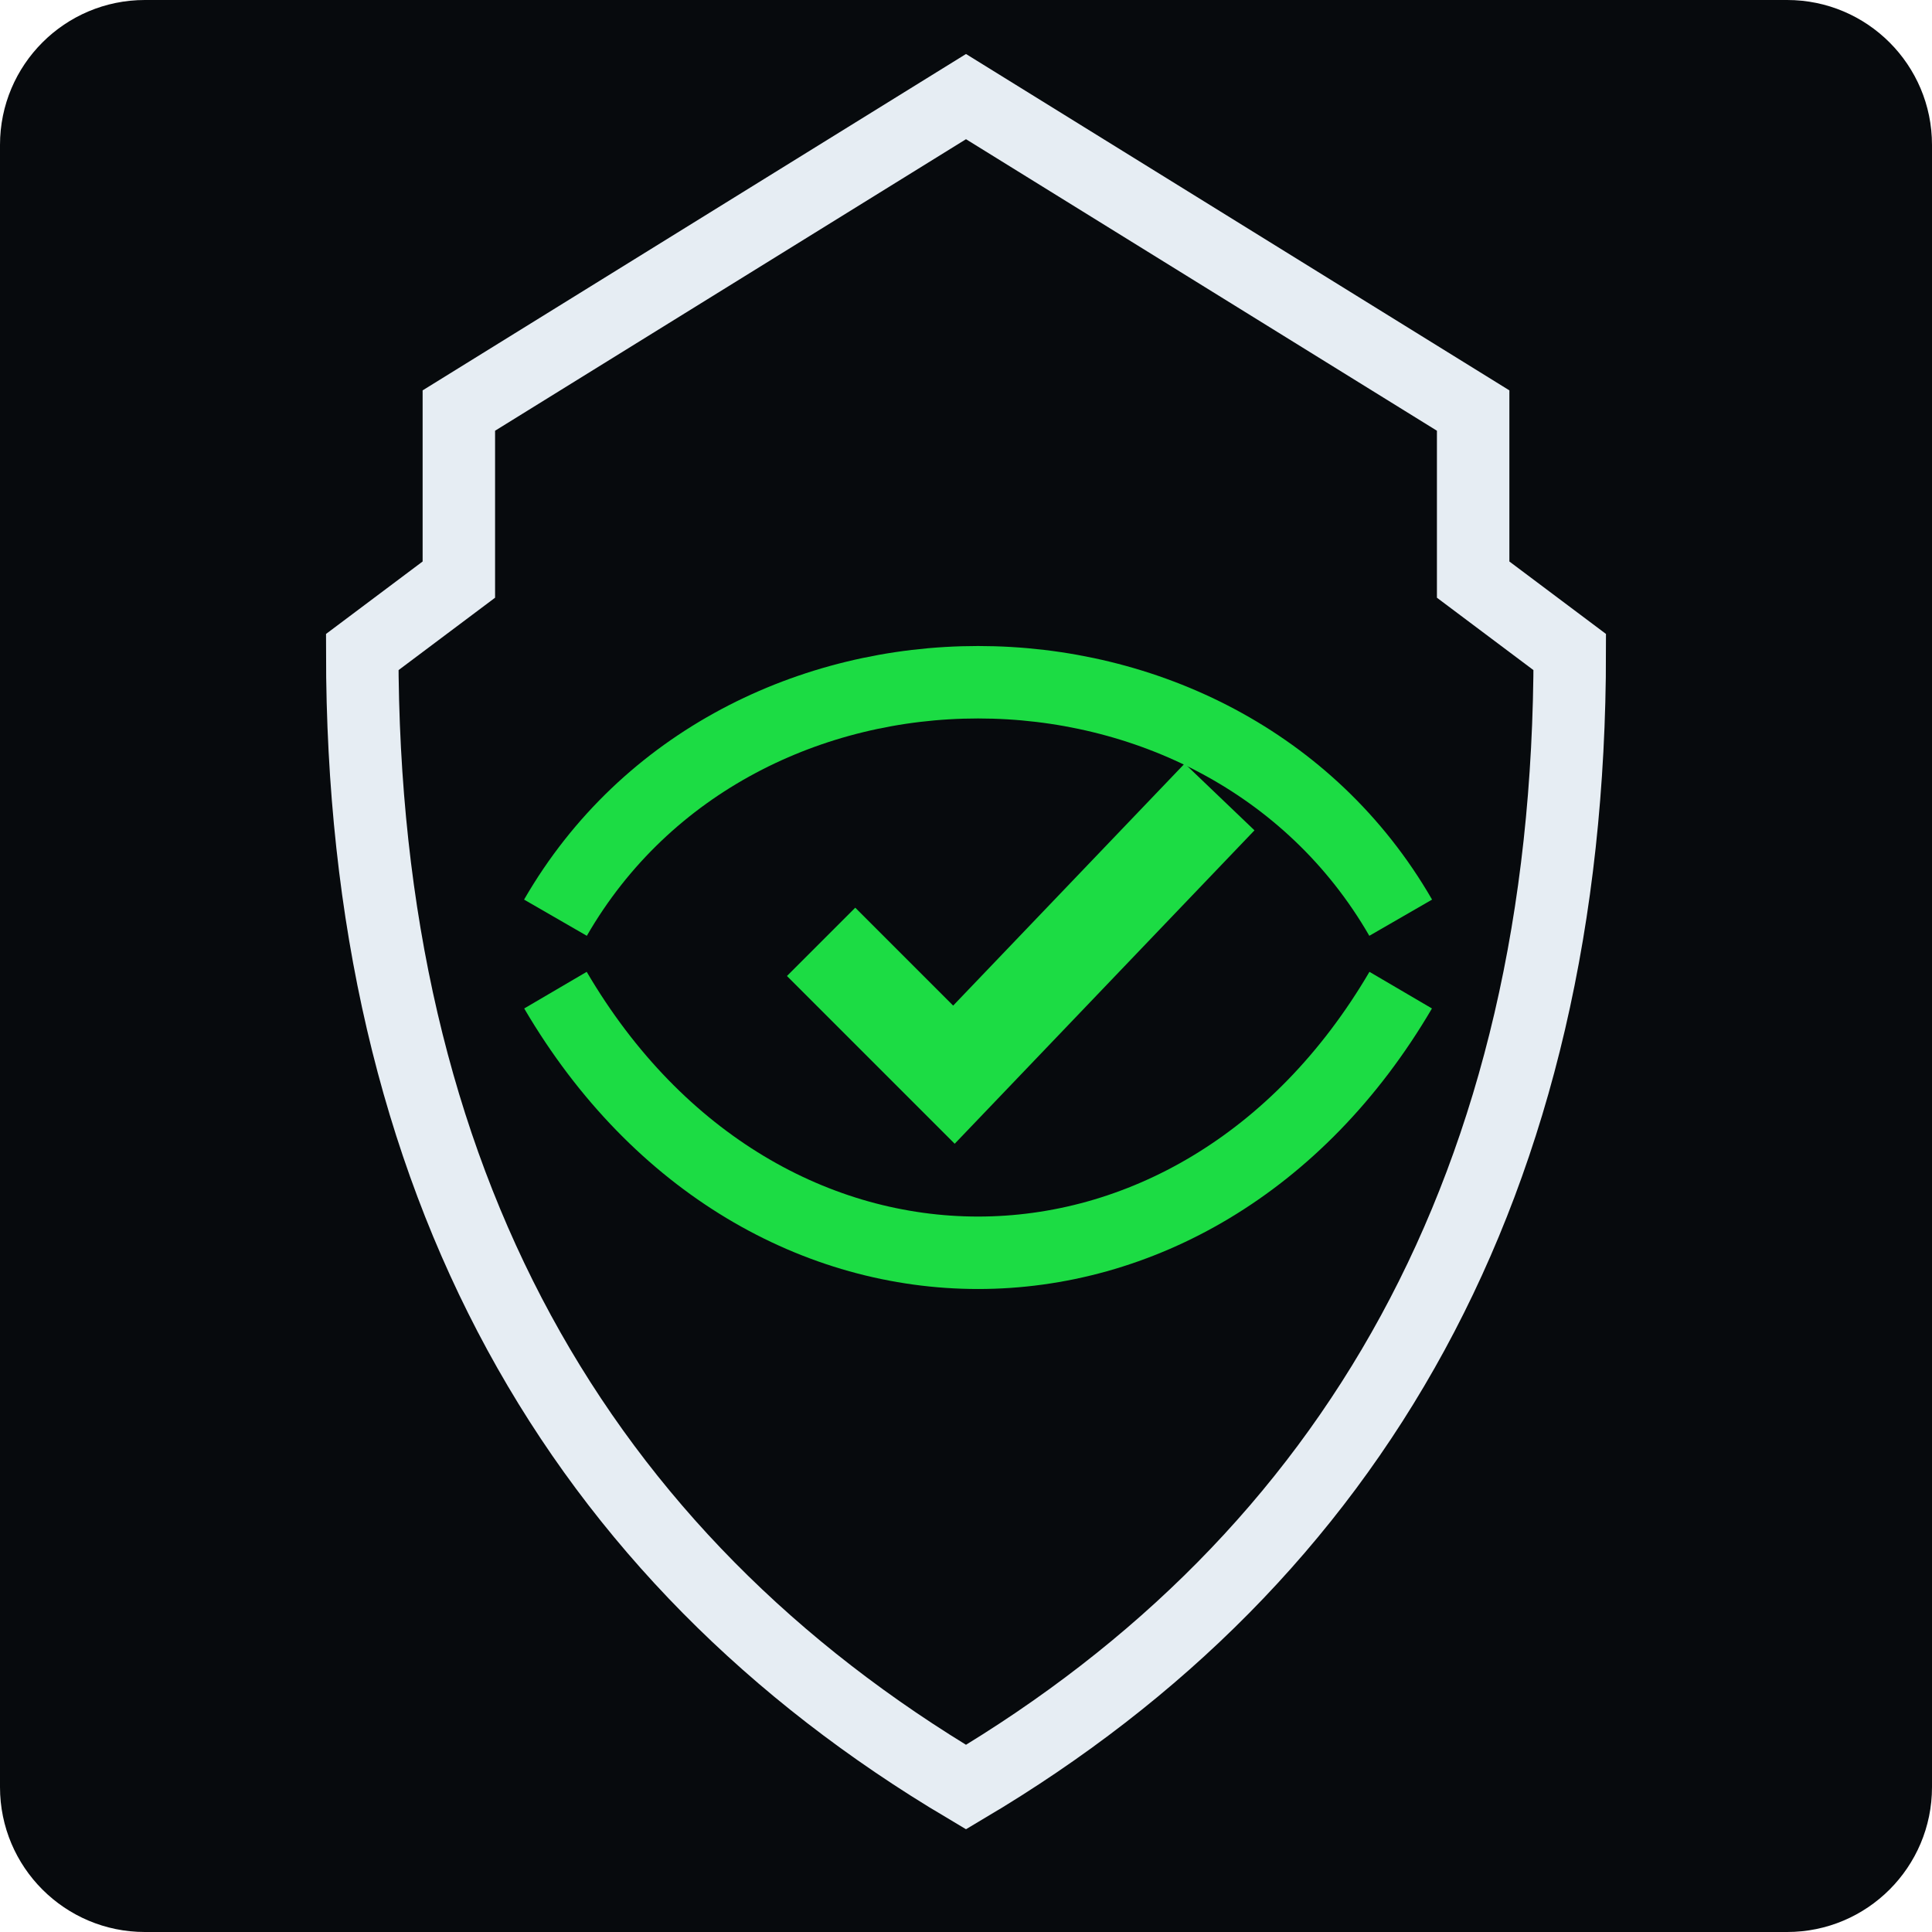
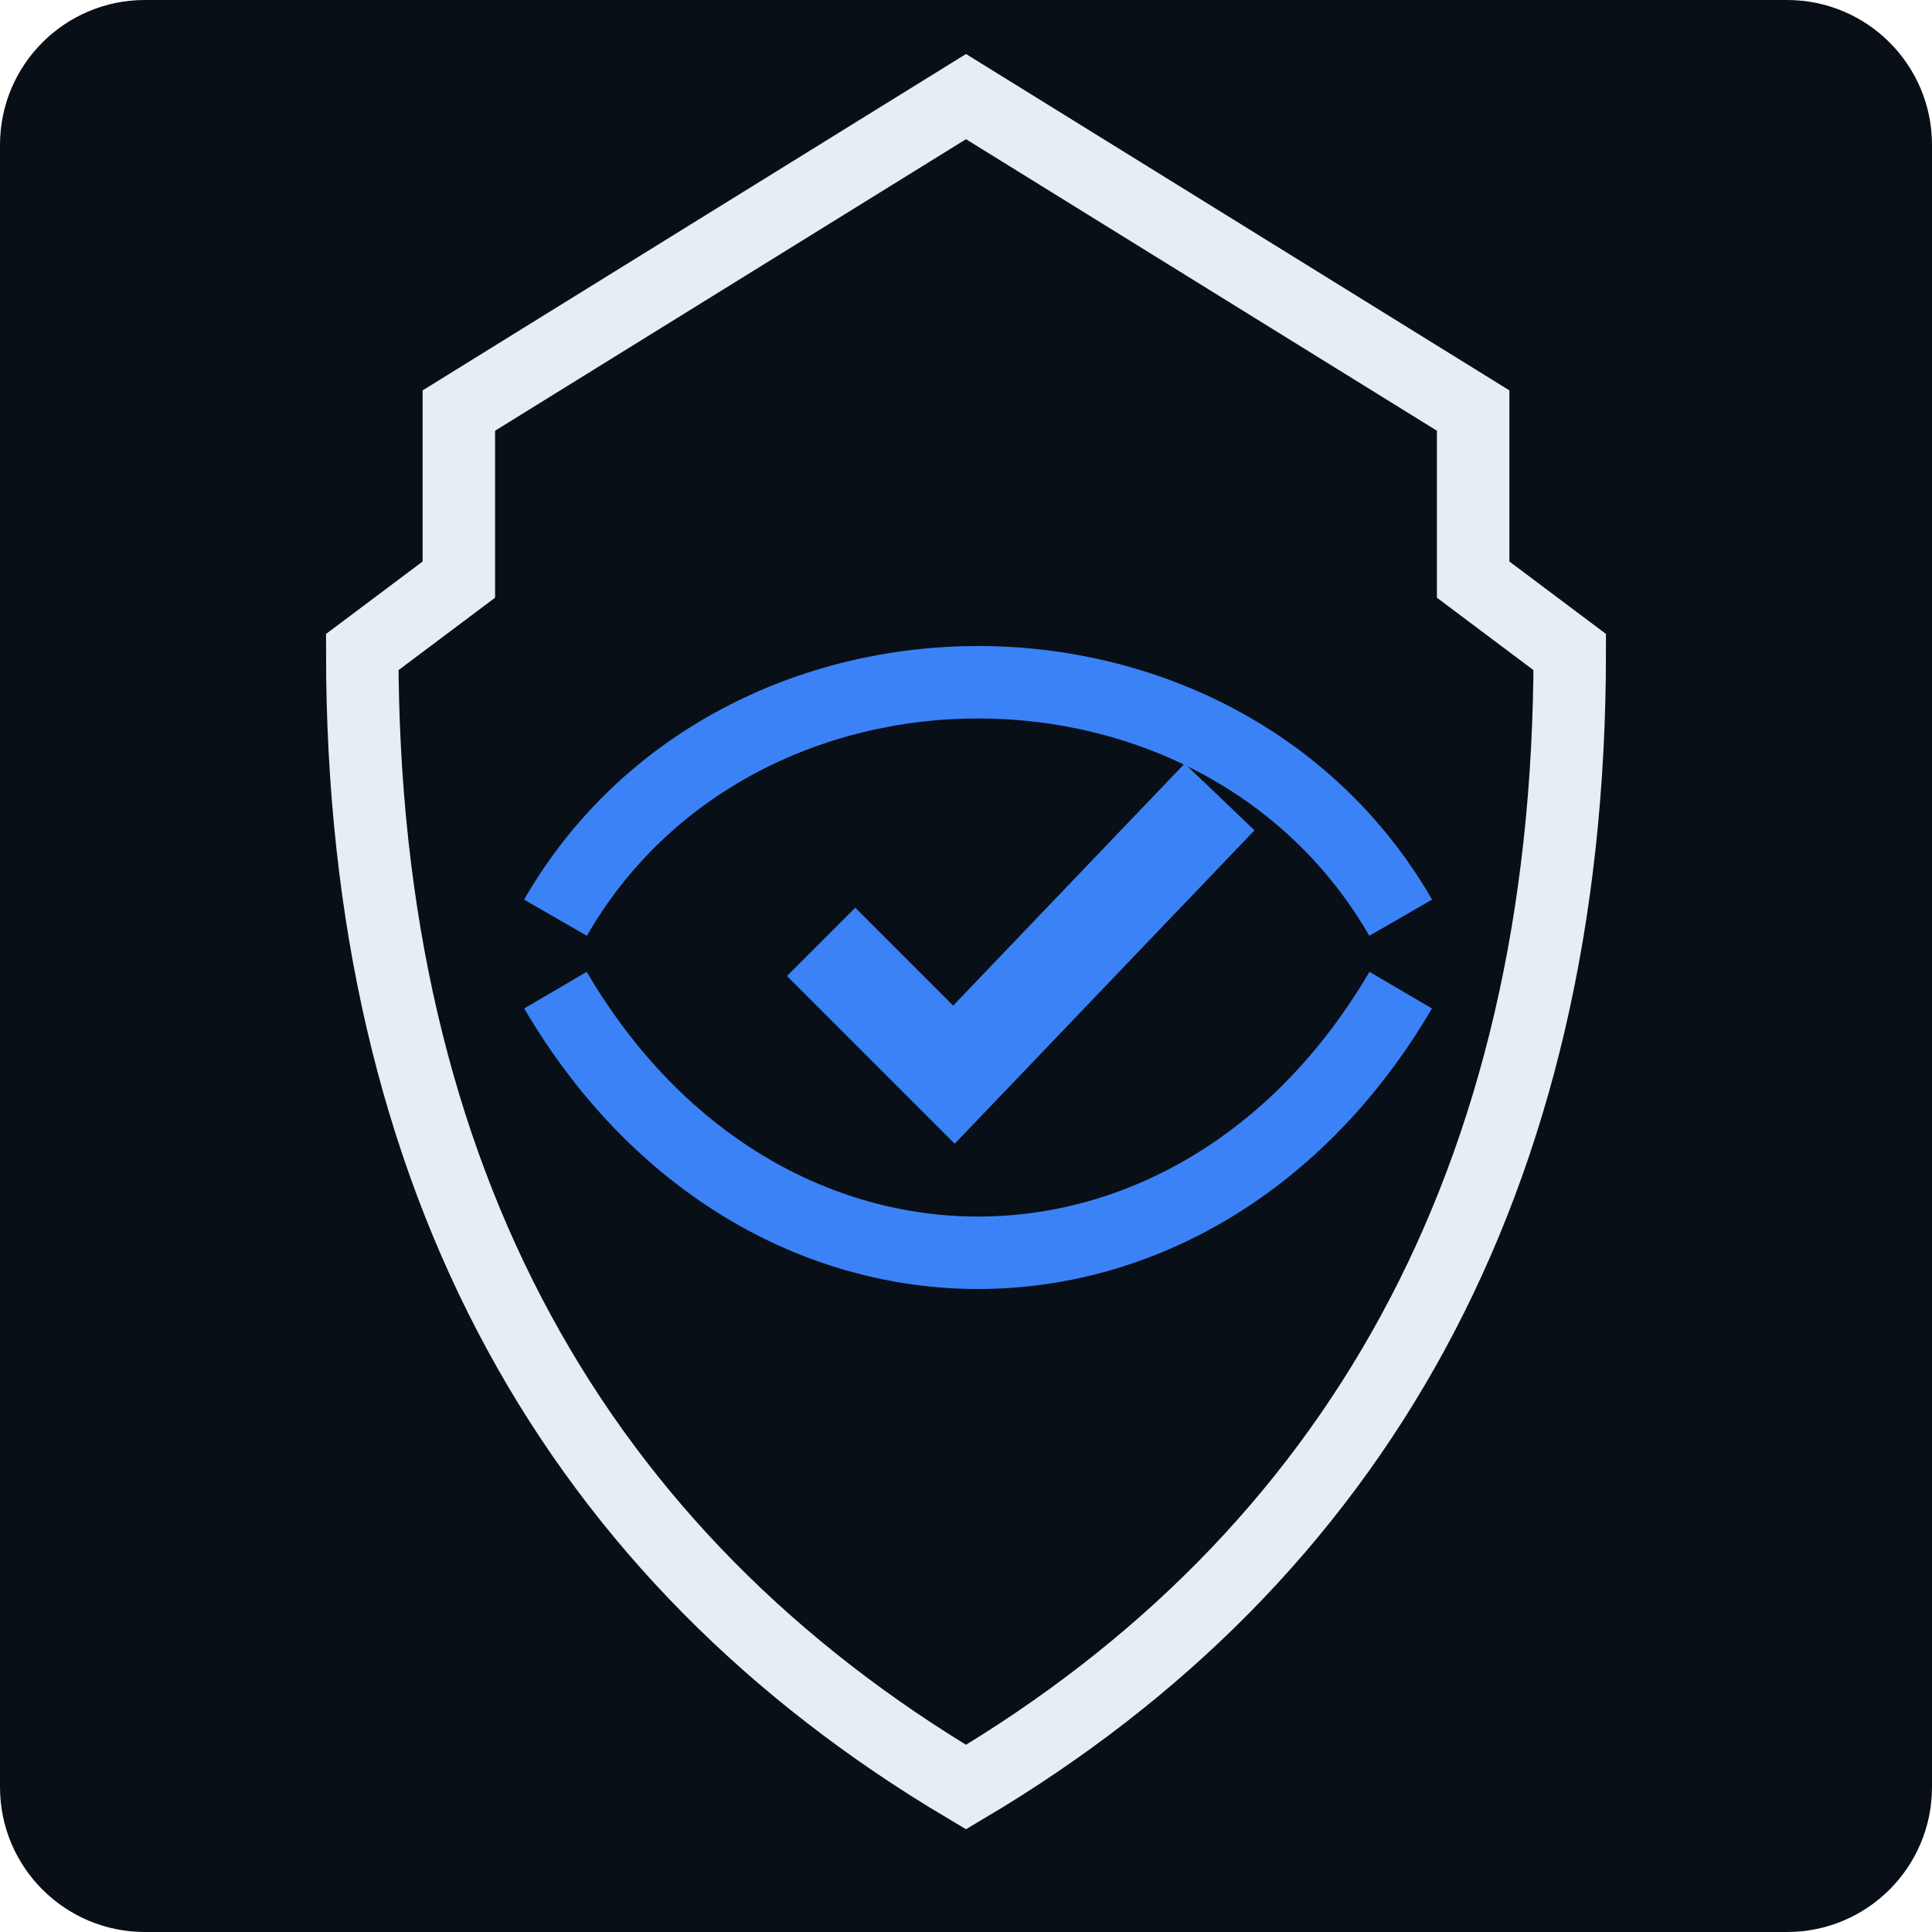
<svg xmlns="http://www.w3.org/2000/svg" viewBox="0 0 160 160">
-   <rect width="160" height="160" rx="12" fill="#070A0D" />
+   <rect width="160" height="160" rx="12" fill="#090F17" />
  <g transform="translate(16 0)">
    <path d="M64 8 106 34V48L114 54C114 98 96 129 64 148 32 129 14 98 14 54L22 48V34Z" fill="none" stroke="#E6EDF3" stroke-width="6" />
-     <path d="M30 76C45 50 85 50 100 76M30 82C47 111 83 111 100 82" fill="none" stroke="#1CDC44" stroke-width="6" />
-     <path d="m52 78 11 11 22-23" fill="none" stroke="#1CDC44" stroke-width="8" />
+     <path d="M30 76C45 50 85 50 100 76M30 82C47 111 83 111 100 82" fill="none" stroke="#3B82F6" stroke-width="6" />
+     <path d="m52 78 11 11 22-23" fill="none" stroke="#3B82F6" stroke-width="8" />
  </g>
</svg>
